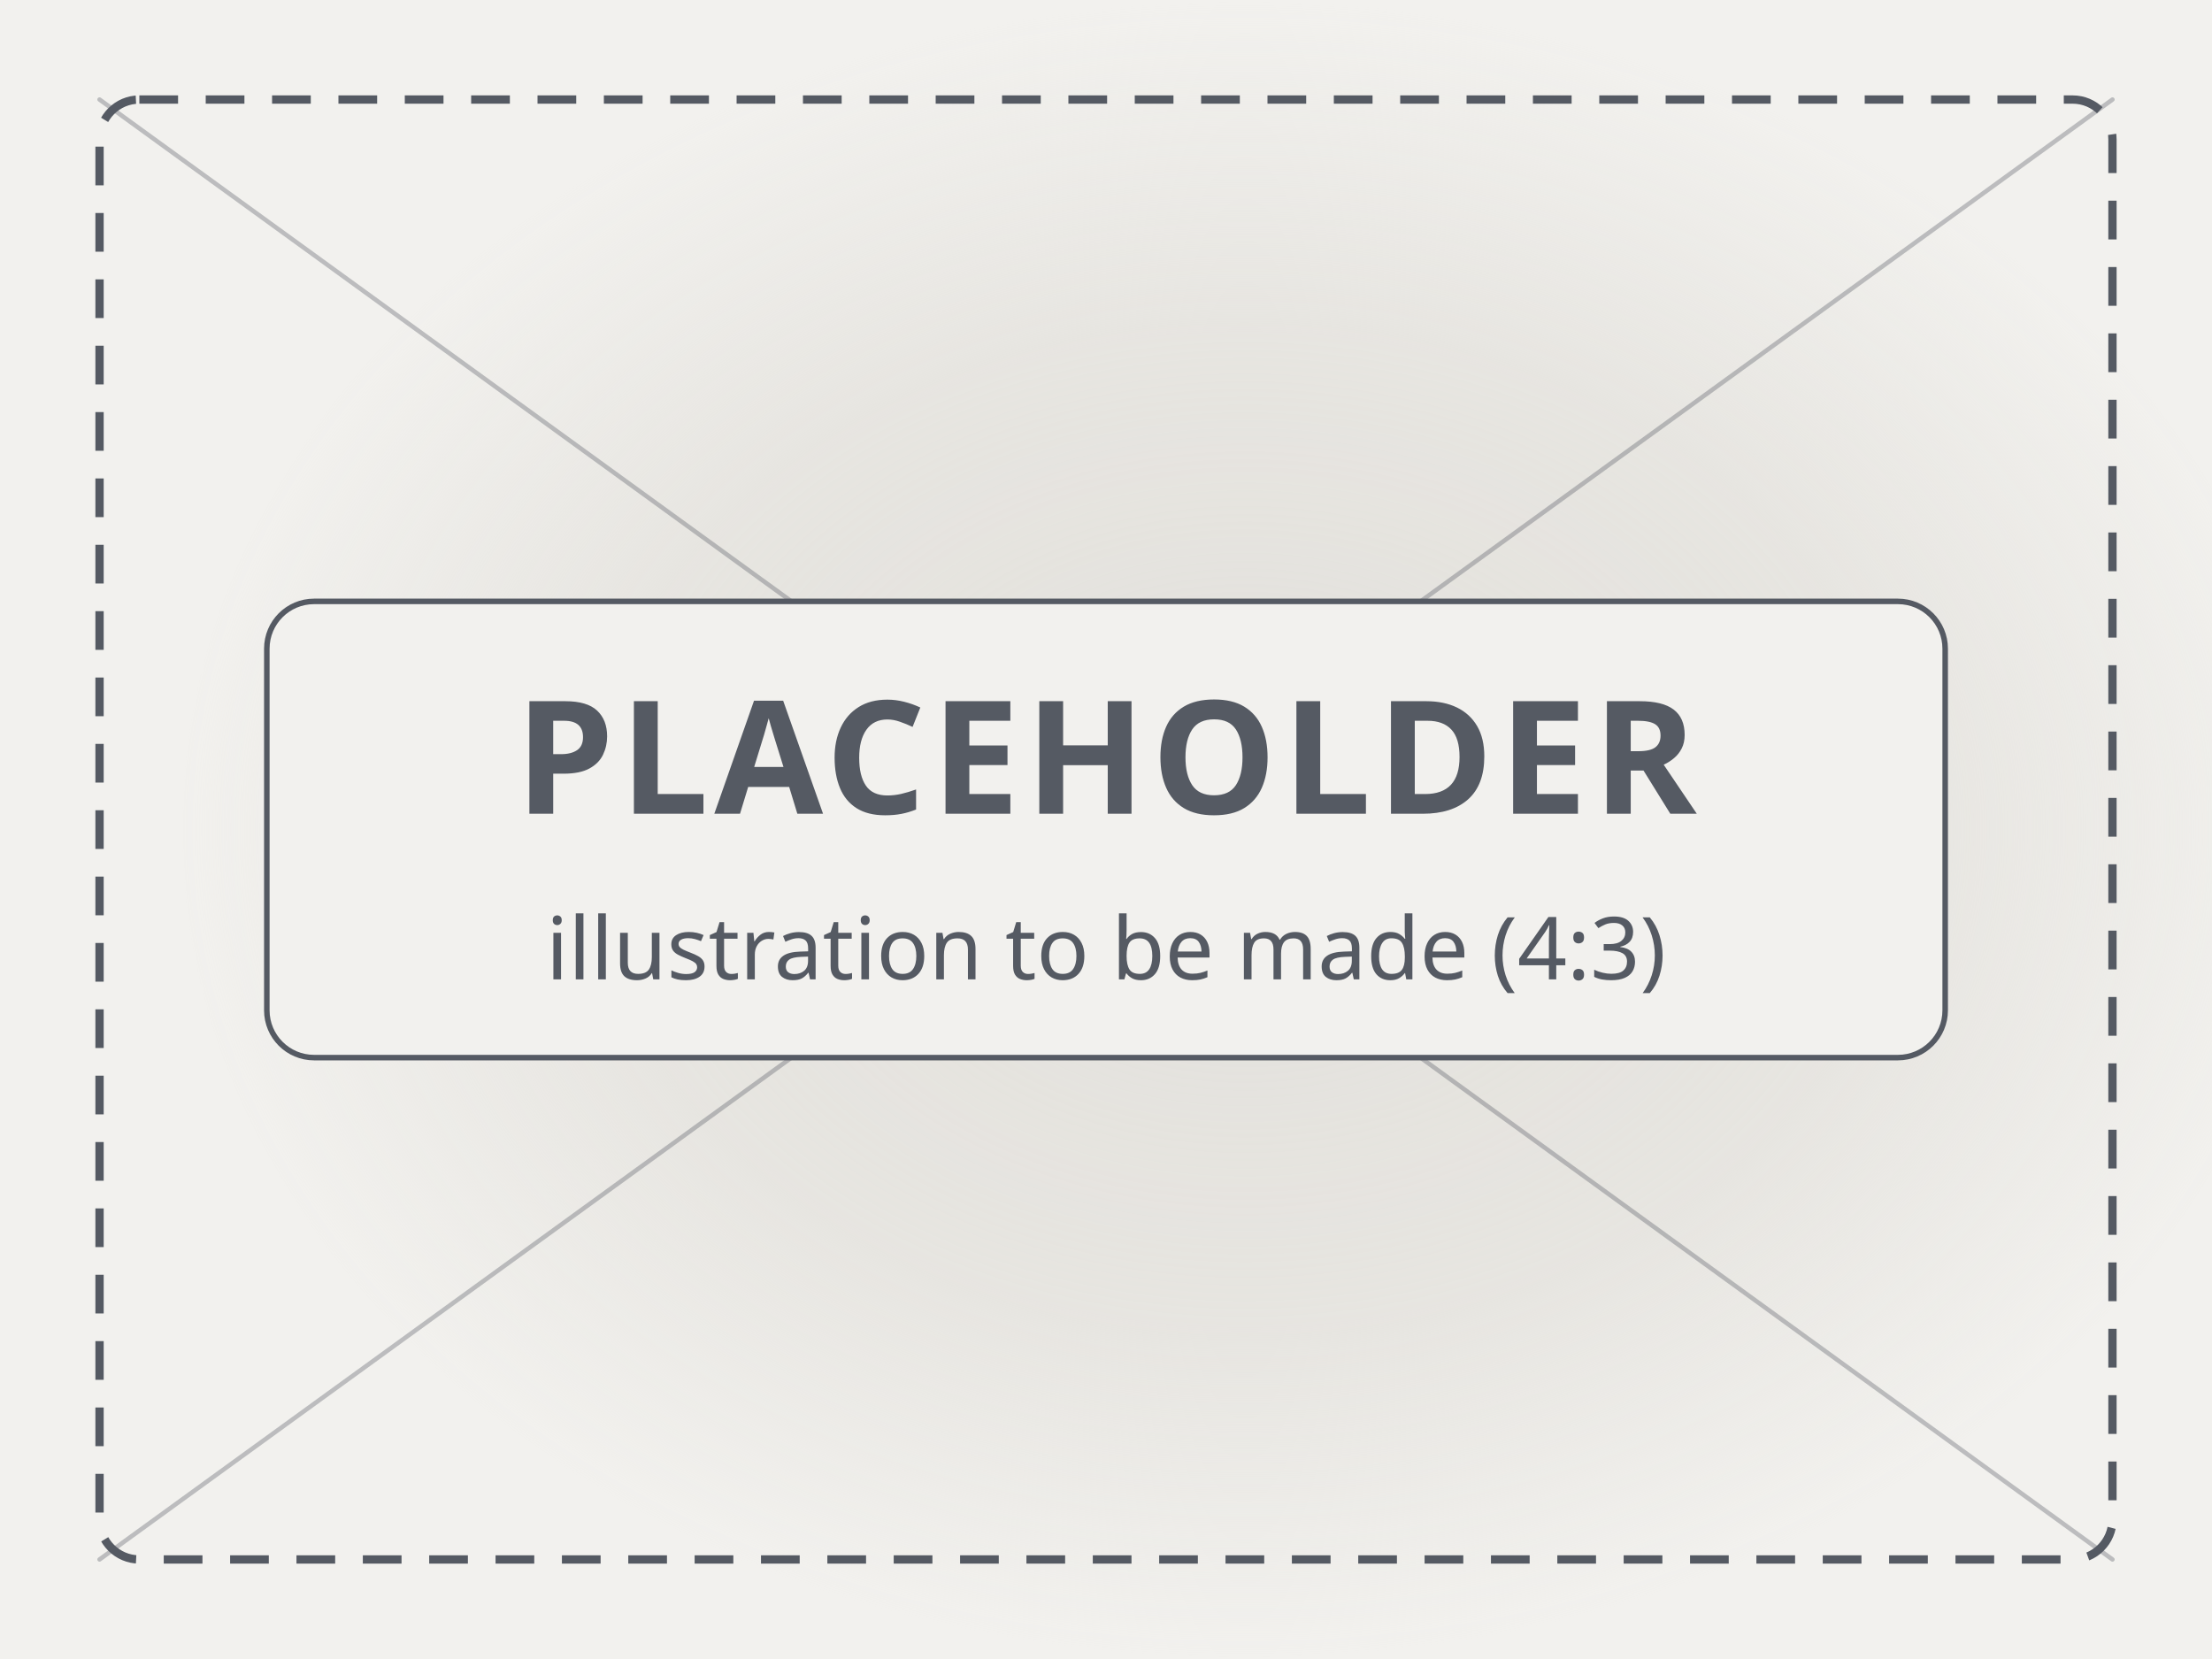
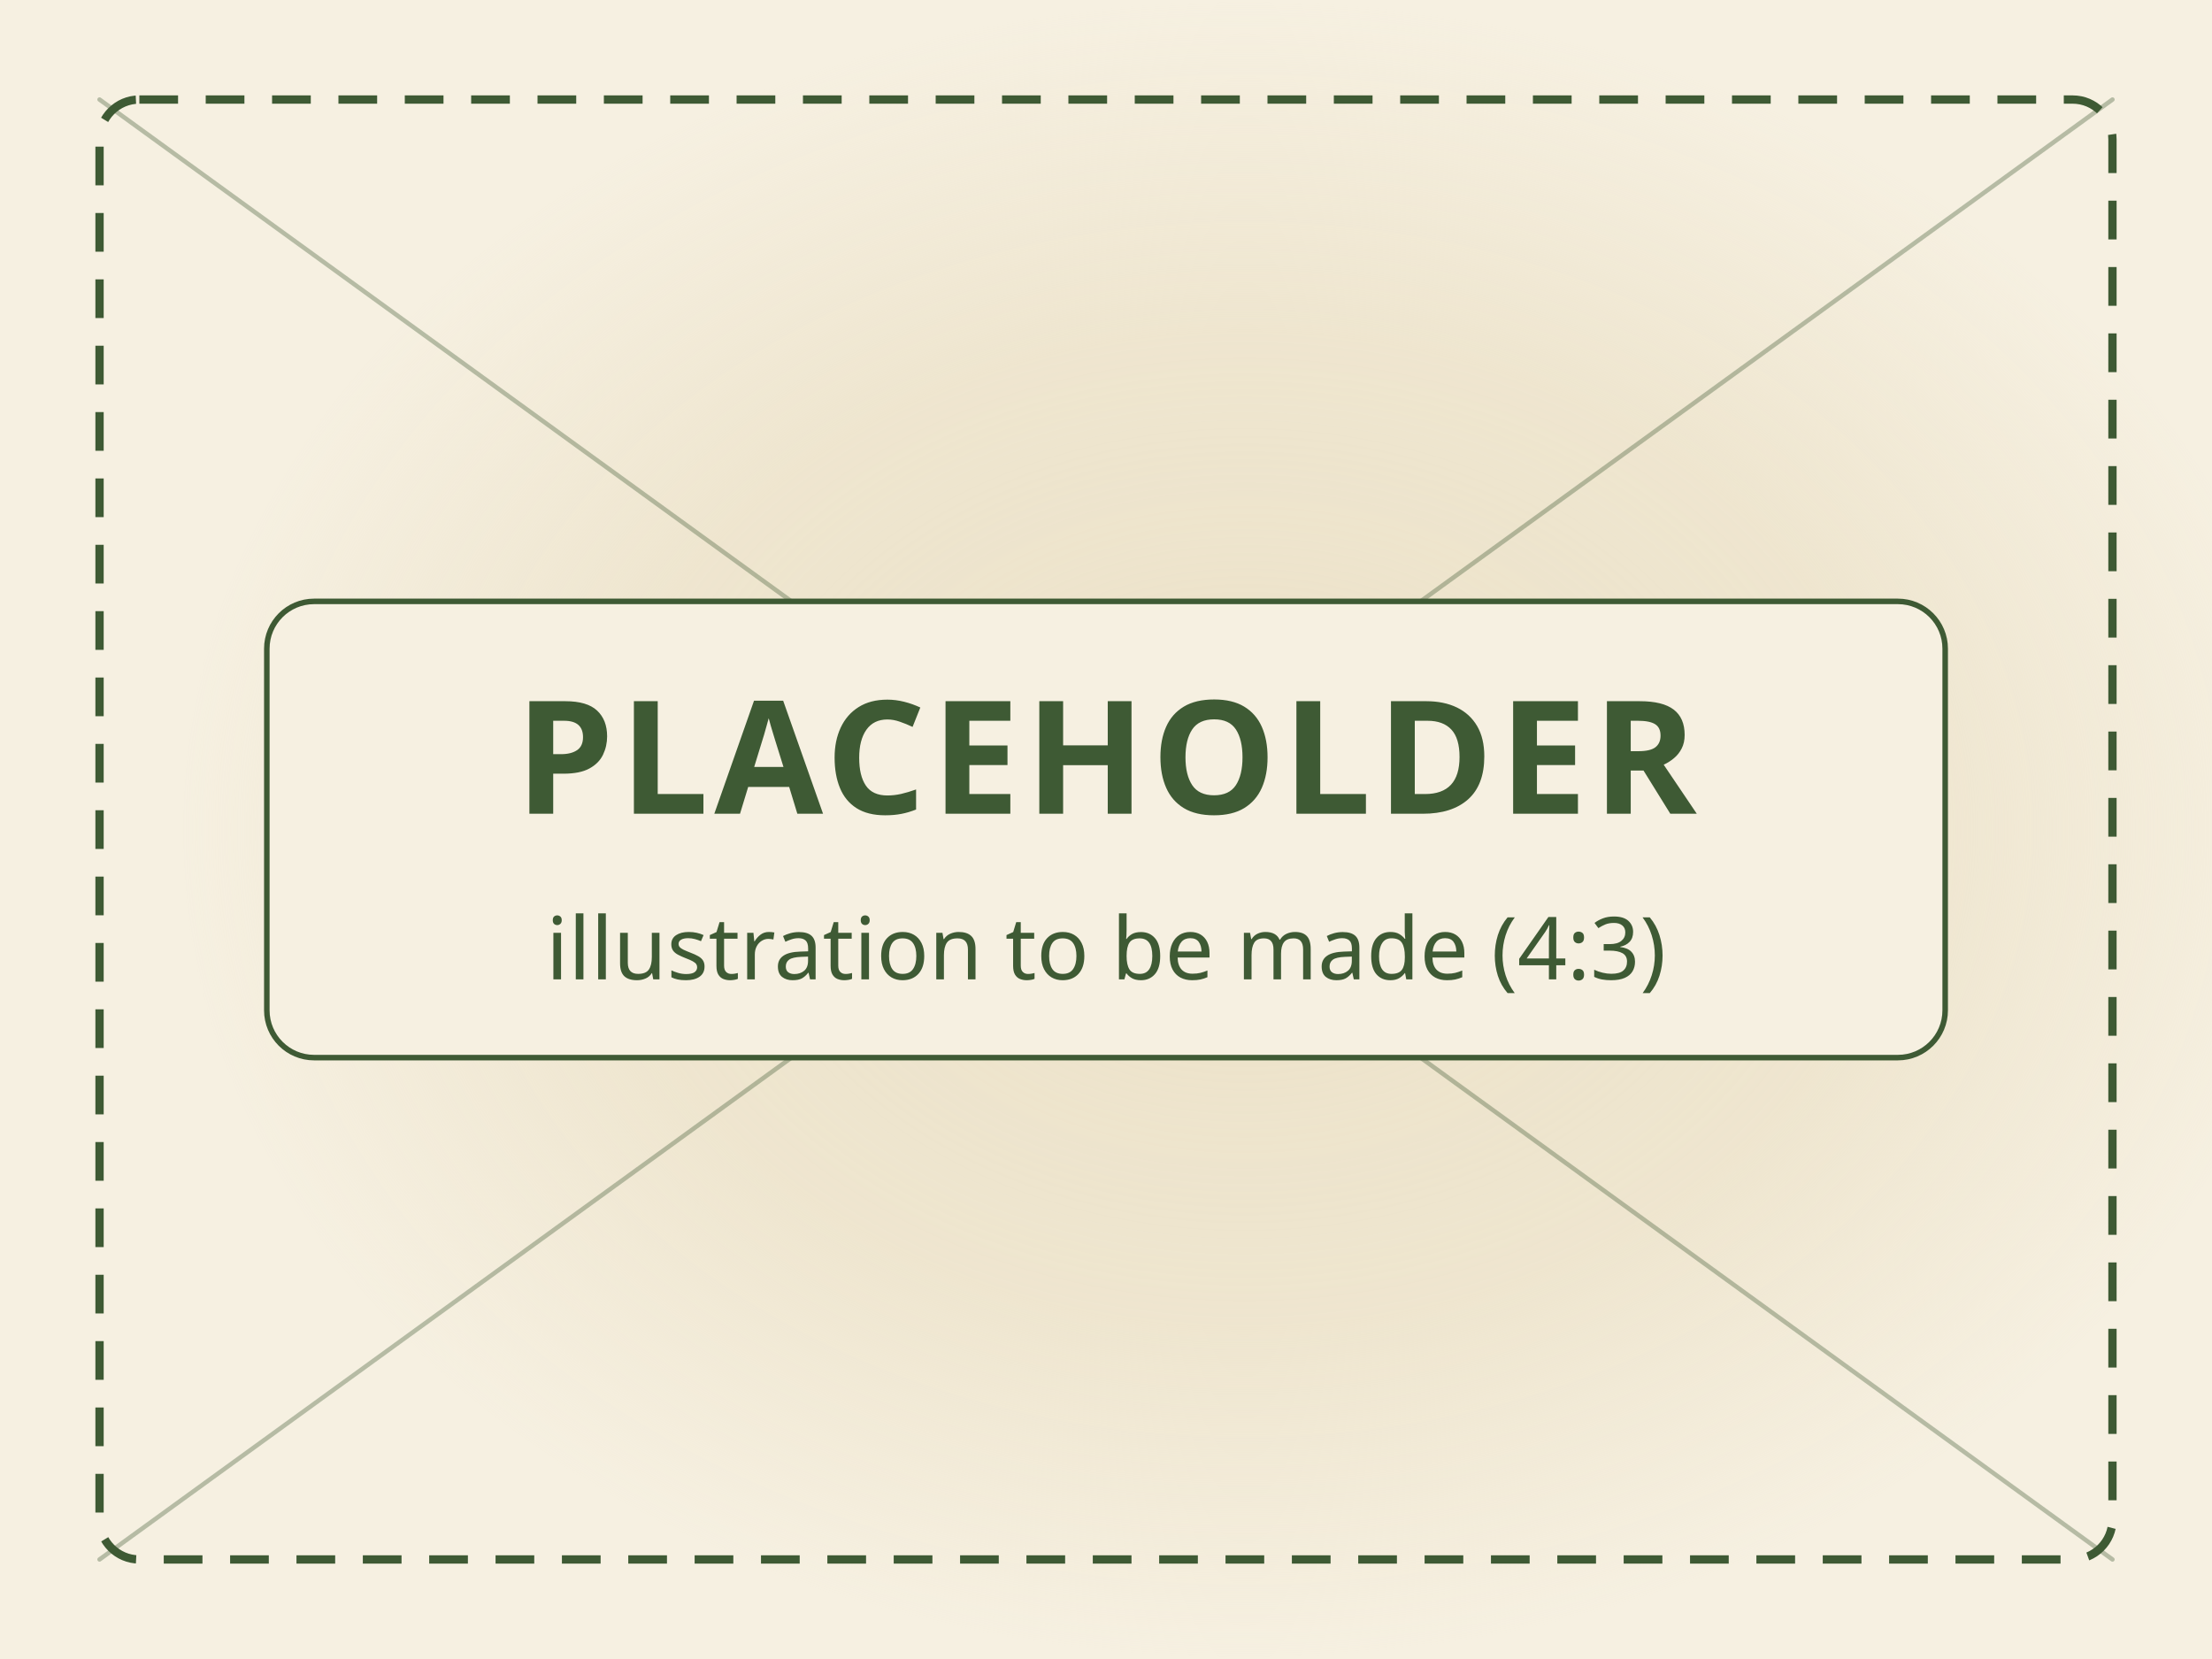
<svg xmlns="http://www.w3.org/2000/svg" viewBox="0 0 800 600" role="img" aria-label="Placeholder art">
-   <rect x="0" y="0" width="800" height="600" fill="#f2f1ee" />
+   <rect x="0" y="0" width="800" height="600" fill="#f6f0e1" />
  <defs>
    <radialGradient id="php-glow" cx="50%" cy="50%" r="50%">
-       <stop offset="0" stop-color="#e3e1dc" />
-       <stop offset=".6" stop-color="#e3e1dc" stop-opacity=".75" />
-       <stop offset="1" stop-color="#e3e1dc" stop-opacity="0" />
+       <stop offset="0" stop-color="#ece2c9" />
+       <stop offset=".6" stop-color="#ece2c9" stop-opacity=".75" />
+       <stop offset="1" stop-color="#ece2c9" stop-opacity="0" />
    </radialGradient>
  </defs>
  <ellipse cx="450" cy="300" rx="384" ry="300" fill="url(#php-glow)" />
-   <rect x="36" y="36" width="728" height="528" rx="14.4" fill="none" stroke="#555a63" stroke-width="3" stroke-dasharray="14 10" />
-   <path d="M36 36L764 564M764 36L36 564" stroke="#555a63" stroke-width="1.6" fill="none" stroke-linecap="round" stroke-linejoin="round" opacity=".35" />
-   <rect x="96.5" y="217.5" width="607" height="165" rx="17.1" fill="#f2f1ee" stroke="#555a63" stroke-width="2" />
-   <text x="400" y="294.3" text-anchor="middle" font-family="sans-serif" font-weight="700" font-size="57" letter-spacing="2" fill="#555a63">PLACEHOLDER</text>
-   <text x="400" y="354.2" text-anchor="middle" font-family="sans-serif" font-size="31.4" fill="#555a63">illustration to be made (4:3)</text>
+   <rect x="36" y="36" width="728" height="528" rx="14.4" fill="none" stroke="#3e5a34" stroke-width="3" stroke-dasharray="14 10" />
+   <path d="M36 36L764 564M764 36L36 564" stroke="#3e5a34" stroke-width="1.6" fill="none" stroke-linecap="round" stroke-linejoin="round" opacity=".35" />
+   <rect x="96.5" y="217.5" width="607" height="165" rx="17.1" fill="#f6f0e1" stroke="#3e5a34" stroke-width="2" />
+   <text x="400" y="294.3" text-anchor="middle" font-family="sans-serif" font-weight="700" font-size="57" letter-spacing="2" fill="#3e5a34">PLACEHOLDER</text>
+   <text x="400" y="354.2" text-anchor="middle" font-family="sans-serif" font-size="31.4" fill="#3e5a34">illustration to be made (4:3)</text>
</svg>
